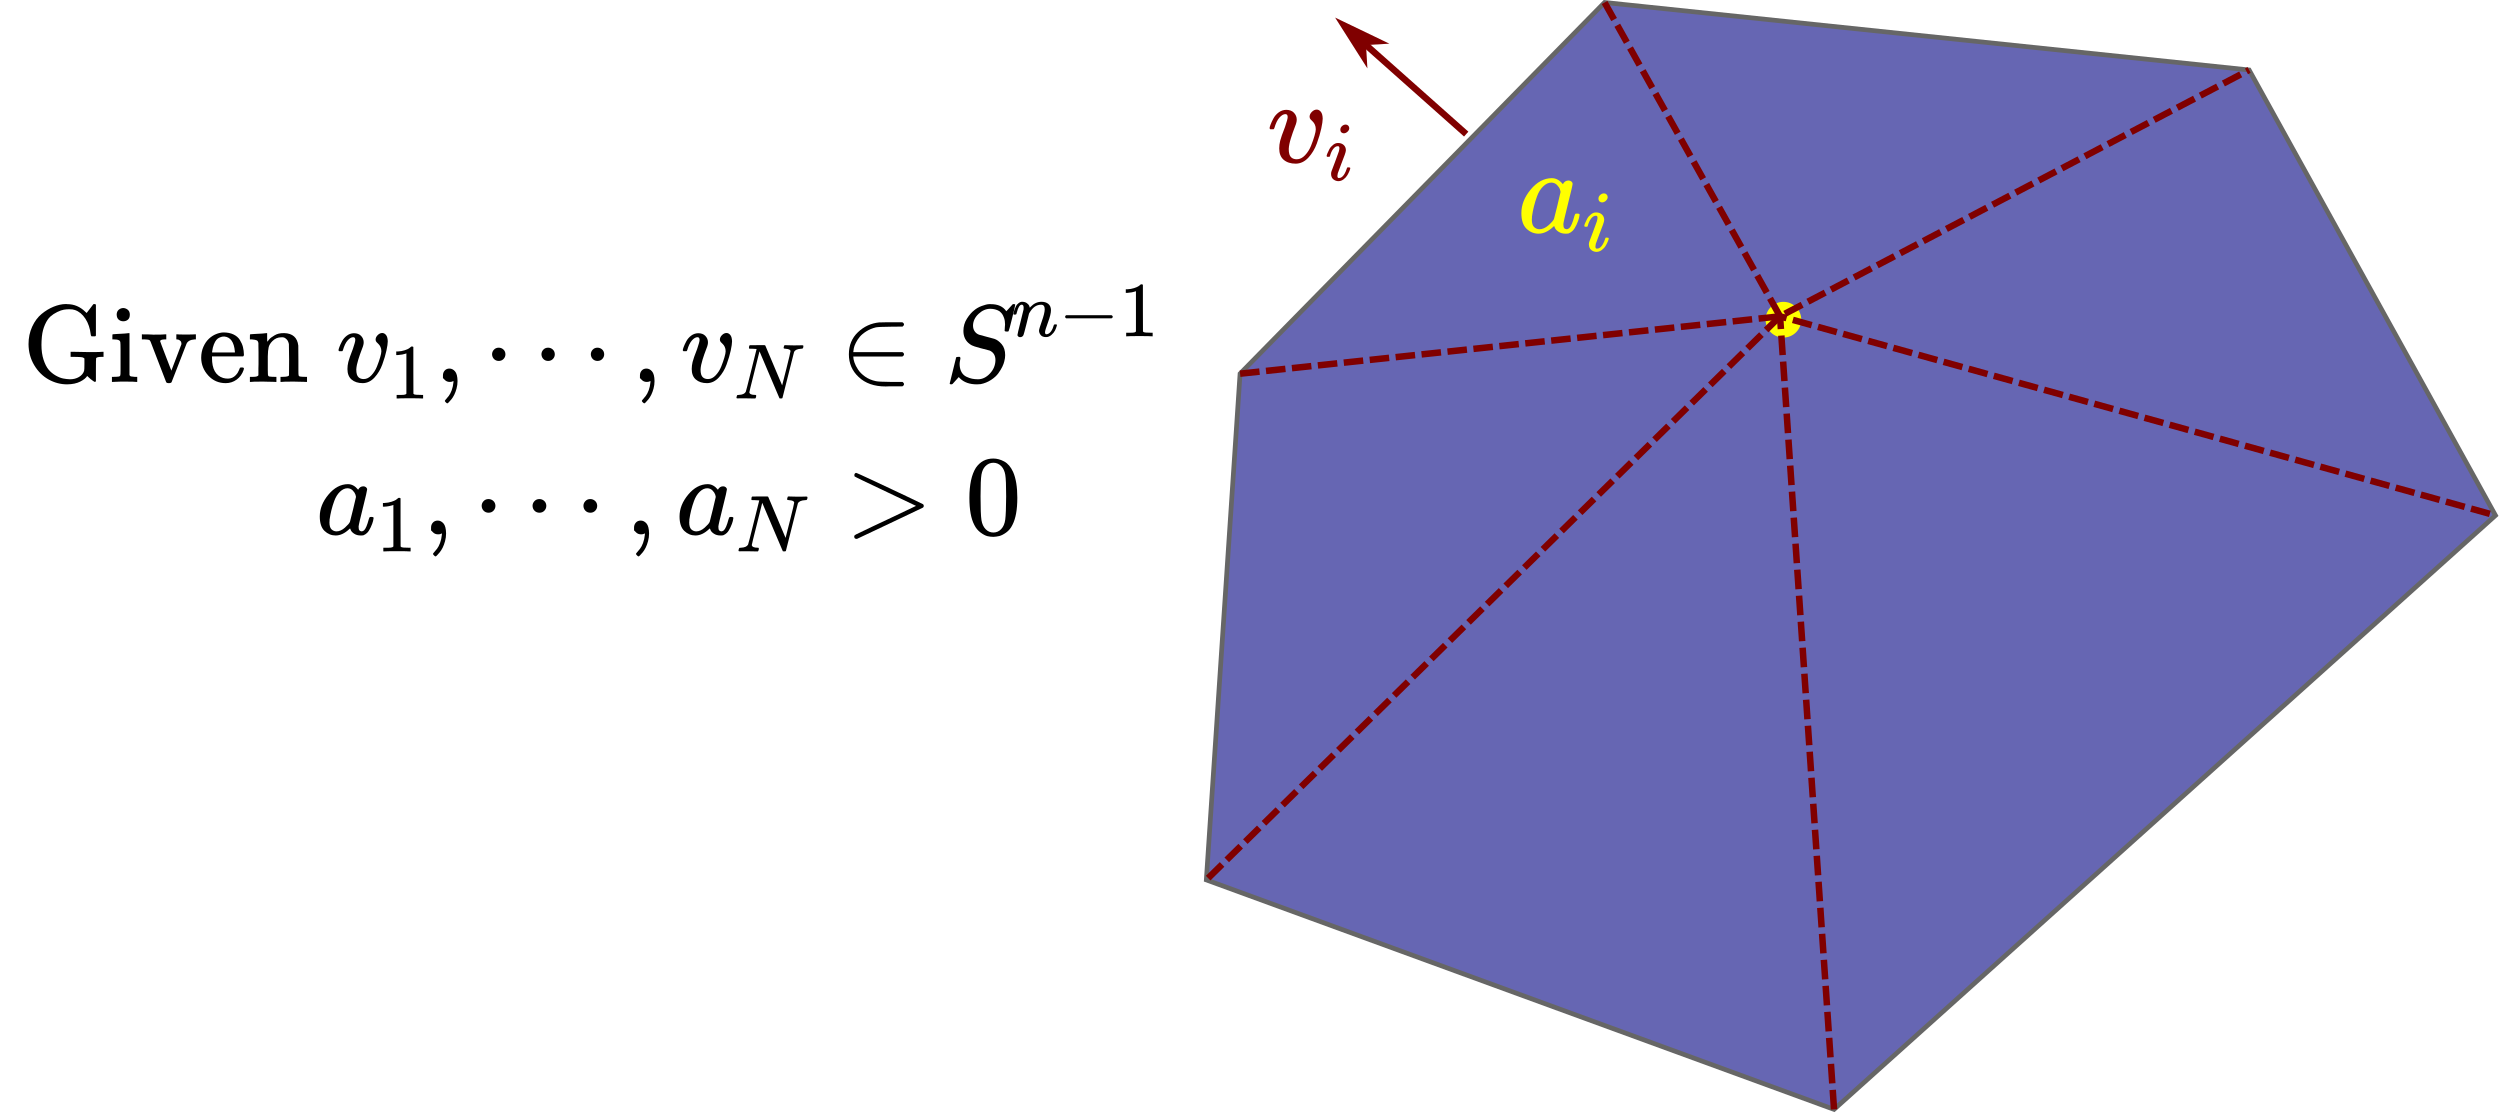
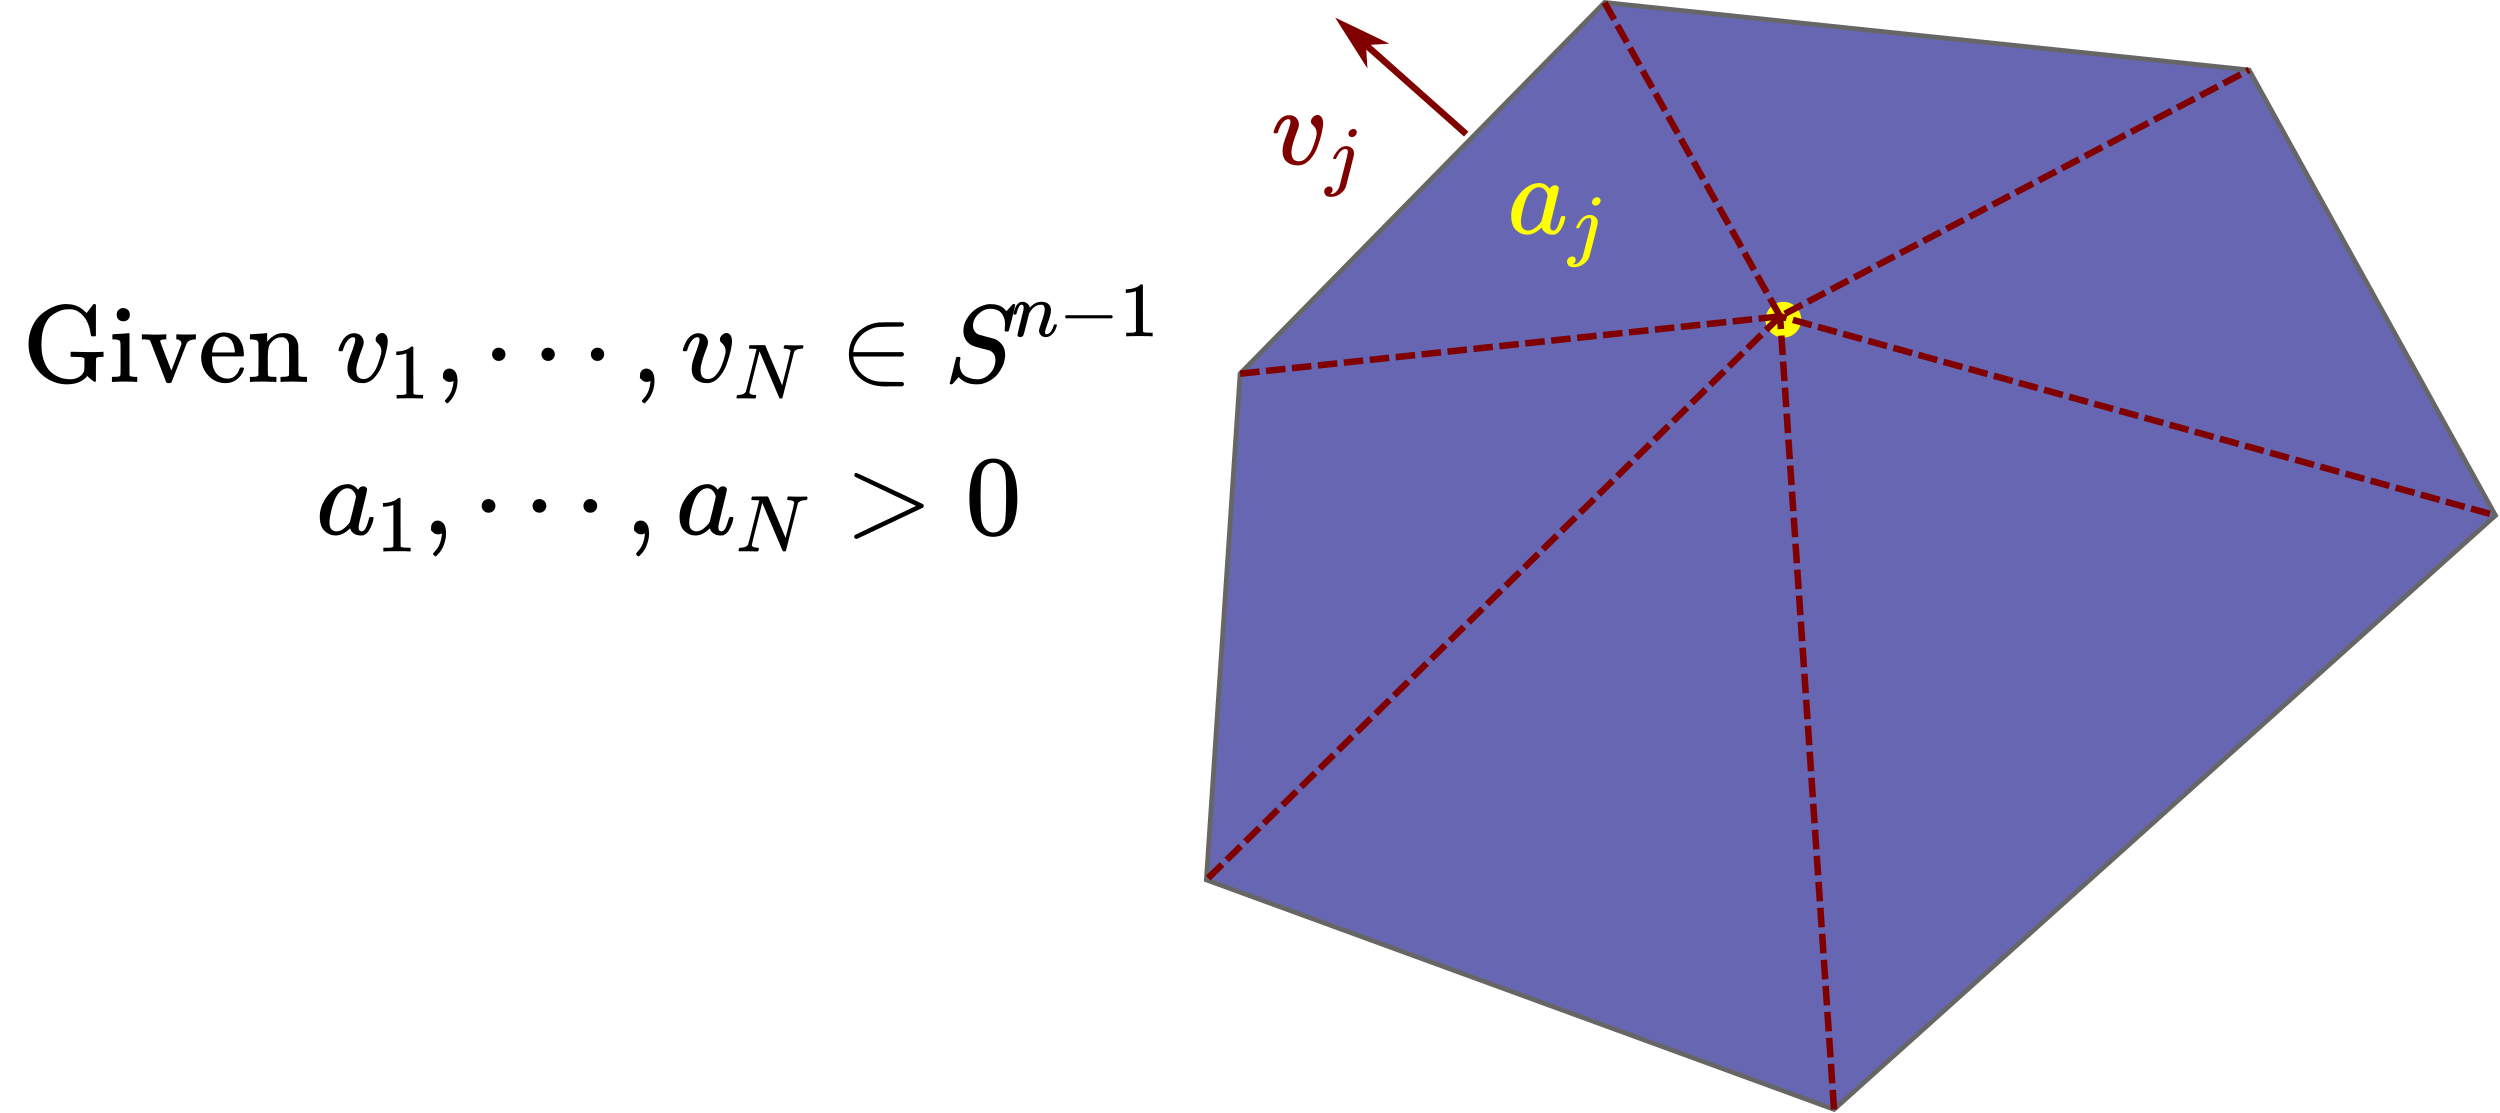
<svg xmlns="http://www.w3.org/2000/svg" xmlns:xlink="http://www.w3.org/1999/xlink" width="200mm" height="88.968mm" viewBox="0 0 140 62.278" version="1.1" id="svg8">
  <defs id="defs2">
    <marker style="overflow:visible" id="Arrow1Mstart" refX="0" refY="0" orient="auto">
      <path transform="matrix(0.4,0,0,0.4,4,0)" style="fill:#800000;fill-opacity:1;fill-rule:evenodd;stroke:#800000;stroke-width:1pt;stroke-opacity:1" d="M 0,0 5,-5 -12.5,0 5,5 Z" id="path860" />
    </marker>
    <marker style="overflow:visible" id="Arrow1Sstart" refX="0" refY="0" orient="auto">
      <path transform="matrix(0.2,0,0,0.2,1.2,0)" style="fill:#800000;fill-opacity:1;fill-rule:evenodd;stroke:#800000;stroke-width:1pt;stroke-opacity:1" d="M 0,0 5,-5 -12.5,0 5,5 Z" id="path866" />
    </marker>
    <path id="MJX-6-TEX-I-61" d="M33 157Q33 258 109 349T280 441Q331 441 370 392Q386 422 416 422Q429 422 439 414T449 394Q449 381 412 234T374 68Q374 43 381 35T402 26Q411 27 422 35Q443 55 463 131Q469 151 473 152Q475 153 483 153H487Q506 153 506 144Q506 138 501 117T481 63T449 13Q436 0 417 -8Q409 -10 393 -10Q359 -10 336 5T306 36L300 51Q299 52 296 50Q294 48 292 46Q233 -10 172 -10Q117 -10 75 30T33 157ZM351 328Q351 334 346 350T323 385T277 405Q242 405 210 374T160 293Q131 214 119 129Q119 126 119 118T118 106Q118 61 136 44T179 26Q217 26 254 59T298 110Q300 114 325 217T351 328Z" />
    <path id="MJX-6-TEX-I-69" d="M184 600Q184 624 203 642T247 661Q265 661 277 649T290 619Q290 596 270 577T226 557Q211 557 198 567T184 600ZM21 287Q21 295 30 318T54 369T98 420T158 442Q197 442 223 419T250 357Q250 340 236 301T196 196T154 83Q149 61 149 51Q149 26 166 26Q175 26 185 29T208 43T235 78T260 137Q263 149 265 151T282 153Q302 153 302 143Q302 135 293 112T268 61T223 11T161 -11Q129 -11 102 10T74 74Q74 91 79 106T122 220Q160 321 166 341T173 380Q173 404 156 404H154Q124 404 99 371T61 287Q60 286 59 284T58 281T56 279T53 278T49 278T41 278H27Q21 284 21 287Z" />
    <path id="MJX-7-TEX-I-76" d="M173 380Q173 405 154 405Q130 405 104 376T61 287Q60 286 59 284T58 281T56 279T53 278T49 278T41 278H27Q21 284 21 287Q21 294 29 316T53 368T97 419T160 441Q202 441 225 417T249 361Q249 344 246 335Q246 329 231 291T200 202T182 113Q182 86 187 69Q200 26 250 26Q287 26 319 60T369 139T398 222T409 277Q409 300 401 317T383 343T365 361T357 383Q357 405 376 424T417 443Q436 443 451 425T467 367Q467 340 455 284T418 159T347 40T241 -11Q177 -11 139 22Q102 54 102 117Q102 148 110 181T151 298Q173 362 173 380Z" />
    <path id="MJX-7-TEX-I-69" d="M184 600Q184 624 203 642T247 661Q265 661 277 649T290 619Q290 596 270 577T226 557Q211 557 198 567T184 600ZM21 287Q21 295 30 318T54 369T98 420T158 442Q197 442 223 419T250 357Q250 340 236 301T196 196T154 83Q149 61 149 51Q149 26 166 26Q175 26 185 29T208 43T235 78T260 137Q263 149 265 151T282 153Q302 153 302 143Q302 135 293 112T268 61T223 11T161 -11Q129 -11 102 10T74 74Q74 91 79 106T122 220Q160 321 166 341T173 380Q173 404 156 404H154Q124 404 99 371T61 287Q60 286 59 284T58 281T56 279T53 278T49 278T41 278H27Q21 284 21 287Z" />
    <path id="MJX-11-TEX-N-47" d="M56 342Q56 428 89 500T174 615T283 681T391 705Q394 705 400 705T408 704Q499 704 569 636L582 624L612 663Q639 700 643 704Q644 704 647 704T653 705H657Q660 705 666 699V419L660 413H626Q620 419 619 430Q610 512 571 572T476 651Q457 658 426 658Q401 658 376 654T316 633T254 592T205 519T177 411Q173 369 173 335Q173 259 192 201T238 111T302 58T370 31T431 24Q478 24 513 45T559 100Q562 110 562 160V212Q561 213 557 216T551 220T542 223T526 225T502 226T463 227H437V273H449L609 270Q715 270 727 273H735V227H721Q674 227 668 215Q666 211 666 108V6Q660 0 657 0Q653 0 639 10Q617 25 600 42L587 54Q571 27 524 3T406 -22Q317 -22 238 22T108 151T56 342Z" />
    <path id="MJX-11-TEX-N-69" d="M69 609Q69 637 87 653T131 669Q154 667 171 652T188 609Q188 579 171 564T129 549Q104 549 87 564T69 609ZM247 0Q232 3 143 3Q132 3 106 3T56 1L34 0H26V46H42Q70 46 91 49Q100 53 102 60T104 102V205V293Q104 345 102 359T88 378Q74 385 41 385H30V408Q30 431 32 431L42 432Q52 433 70 434T106 436Q123 437 142 438T171 441T182 442H185V62Q190 52 197 50T232 46H255V0H247Z" />
    <path id="MJX-11-TEX-N-76" d="M338 431Q344 429 422 429Q479 429 503 431H508V385H497Q439 381 423 345Q421 341 356 172T288 -2Q283 -11 263 -11Q244 -11 239 -2Q99 359 98 364Q93 378 82 381T43 385H19V431H25L33 430Q41 430 53 430T79 430T104 429T122 428Q217 428 232 431H240V385H226Q187 384 184 370Q184 366 235 234L286 102L377 341V349Q377 363 367 372T349 383T335 385H331V431H338Z" />
    <path id="MJX-11-TEX-N-65" d="M28 218Q28 273 48 318T98 391T163 433T229 448Q282 448 320 430T378 380T406 316T415 245Q415 238 408 231H126V216Q126 68 226 36Q246 30 270 30Q312 30 342 62Q359 79 369 104L379 128Q382 131 395 131H398Q415 131 415 121Q415 117 412 108Q393 53 349 21T250 -11Q155 -11 92 58T28 218ZM333 275Q322 403 238 411H236Q228 411 220 410T195 402T166 381T143 340T127 274V267H333V275Z" />
    <path id="MJX-11-TEX-N-6E" d="M41 46H55Q94 46 102 60V68Q102 77 102 91T102 122T103 161T103 203Q103 234 103 269T102 328V351Q99 370 88 376T43 385H25V408Q25 431 27 431L37 432Q47 433 65 434T102 436Q119 437 138 438T167 441T178 442H181V402Q181 364 182 364T187 369T199 384T218 402T247 421T285 437Q305 442 336 442Q450 438 463 329Q464 322 464 190V104Q464 66 466 59T477 49Q498 46 526 46H542V0H534L510 1Q487 2 460 2T422 3Q319 3 310 0H302V46H318Q379 46 379 62Q380 64 380 200Q379 335 378 343Q372 371 358 385T334 402T308 404Q263 404 229 370Q202 343 195 315T187 232V168V108Q187 78 188 68T191 55T200 49Q221 46 249 46H265V0H257L234 1Q210 2 183 2T145 3Q42 3 33 0H25V46H41Z" />
    <path id="MJX-11-TEX-N-A0" d="" />
    <path id="MJX-11-TEX-I-76" d="M173 380Q173 405 154 405Q130 405 104 376T61 287Q60 286 59 284T58 281T56 279T53 278T49 278T41 278H27Q21 284 21 287Q21 294 29 316T53 368T97 419T160 441Q202 441 225 417T249 361Q249 344 246 335Q246 329 231 291T200 202T182 113Q182 86 187 69Q200 26 250 26Q287 26 319 60T369 139T398 222T409 277Q409 300 401 317T383 343T365 361T357 383Q357 405 376 424T417 443Q436 443 451 425T467 367Q467 340 455 284T418 159T347 40T241 -11Q177 -11 139 22Q102 54 102 117Q102 148 110 181T151 298Q173 362 173 380Z" />
    <path id="MJX-11-TEX-N-31" d="M213 578L200 573Q186 568 160 563T102 556H83V602H102Q149 604 189 617T245 641T273 663Q275 666 285 666Q294 666 302 660V361L303 61Q310 54 315 52T339 48T401 46H427V0H416Q395 3 257 3Q121 3 100 0H88V46H114Q136 46 152 46T177 47T193 50T201 52T207 57T213 61V578Z" />
    <path id="MJX-11-TEX-N-2C" d="M78 35T78 60T94 103T137 121Q165 121 187 96T210 8Q210 -27 201 -60T180 -117T154 -158T130 -185T117 -194Q113 -194 104 -185T95 -172Q95 -168 106 -156T131 -126T157 -76T173 -3V9L172 8Q170 7 167 6T161 3T152 1T140 0Q113 0 96 17Z" />
    <path id="MJX-11-TEX-N-22EF" d="M78 250Q78 274 95 292T138 310Q162 310 180 294T199 251Q199 226 182 208T139 190T96 207T78 250ZM525 250Q525 274 542 292T585 310Q609 310 627 294T646 251Q646 226 629 208T586 190T543 207T525 250ZM972 250Q972 274 989 292T1032 310Q1056 310 1074 294T1093 251Q1093 226 1076 208T1033 190T990 207T972 250Z" />
    <path id="MJX-11-TEX-I-4E" d="M234 637Q231 637 226 637Q201 637 196 638T191 649Q191 676 202 682Q204 683 299 683Q376 683 387 683T401 677Q612 181 616 168L670 381Q723 592 723 606Q723 633 659 637Q635 637 635 648Q635 650 637 660Q641 676 643 679T653 683Q656 683 684 682T767 680Q817 680 843 681T873 682Q888 682 888 672Q888 650 880 642Q878 637 858 637Q787 633 769 597L620 7Q618 0 599 0Q585 0 582 2Q579 5 453 305L326 604L261 344Q196 88 196 79Q201 46 268 46H278Q284 41 284 38T282 19Q278 6 272 0H259Q228 2 151 2Q123 2 100 2T63 2T46 1Q31 1 31 10Q31 14 34 26T39 40Q41 46 62 46Q130 49 150 85Q154 91 221 362L289 634Q287 635 234 637Z" />
    <path id="MJX-11-TEX-N-2208" d="M84 250Q84 372 166 450T360 539Q361 539 377 539T419 540T469 540H568Q583 532 583 520Q583 511 570 501L466 500Q355 499 329 494Q280 482 242 458T183 409T147 354T129 306T124 272V270H568Q583 262 583 250T568 230H124V228Q124 207 134 177T167 112T231 48T328 7Q355 1 466 0H570Q583 -10 583 -20Q583 -32 568 -40H471Q464 -40 446 -40T417 -41Q262 -41 172 45Q84 127 84 250Z" />
    <path id="MJX-11-TEX-I-53" d="M308 24Q367 24 416 76T466 197Q466 260 414 284Q308 311 278 321T236 341Q176 383 176 462Q176 523 208 573T273 648Q302 673 343 688T407 704H418H425Q521 704 564 640Q565 640 577 653T603 682T623 704Q624 704 627 704T632 705Q645 705 645 698T617 577T585 459T569 456Q549 456 549 465Q549 471 550 475Q550 478 551 494T553 520Q553 554 544 579T526 616T501 641Q465 662 419 662Q362 662 313 616T263 510Q263 480 278 458T319 427Q323 425 389 408T456 390Q490 379 522 342T554 242Q554 216 546 186Q541 164 528 137T492 78T426 18T332 -20Q320 -22 298 -22Q199 -22 144 33L134 44L106 13Q83 -14 78 -18T65 -22Q52 -22 52 -14Q52 -11 110 221Q112 227 130 227H143Q149 221 149 216Q149 214 148 207T144 186T142 153Q144 114 160 87T203 47T255 29T308 24Z" />
    <path id="MJX-11-TEX-I-6E" d="M21 287Q22 293 24 303T36 341T56 388T89 425T135 442Q171 442 195 424T225 390T231 369Q231 367 232 367L243 378Q304 442 382 442Q436 442 469 415T503 336T465 179T427 52Q427 26 444 26Q450 26 453 27Q482 32 505 65T540 145Q542 153 560 153Q580 153 580 145Q580 144 576 130Q568 101 554 73T508 17T439 -10Q392 -10 371 17T350 73Q350 92 386 193T423 345Q423 404 379 404H374Q288 404 229 303L222 291L189 157Q156 26 151 16Q138 -11 108 -11Q95 -11 87 -5T76 7T74 17Q74 30 112 180T152 343Q153 348 153 366Q153 405 129 405Q91 405 66 305Q60 285 60 284Q58 278 41 278H27Q21 284 21 287Z" />
    <path id="MJX-11-TEX-N-2212" d="M84 237T84 250T98 270H679Q694 262 694 250T679 230H98Q84 237 84 250Z" />
    <path id="MJX-12-TEX-I-61" d="M33 157Q33 258 109 349T280 441Q331 441 370 392Q386 422 416 422Q429 422 439 414T449 394Q449 381 412 234T374 68Q374 43 381 35T402 26Q411 27 422 35Q443 55 463 131Q469 151 473 152Q475 153 483 153H487Q506 153 506 144Q506 138 501 117T481 63T449 13Q436 0 417 -8Q409 -10 393 -10Q359 -10 336 5T306 36L300 51Q299 52 296 50Q294 48 292 46Q233 -10 172 -10Q117 -10 75 30T33 157ZM351 328Q351 334 346 350T323 385T277 405Q242 405 210 374T160 293Q131 214 119 129Q119 126 119 118T118 106Q118 61 136 44T179 26Q217 26 254 59T298 110Q300 114 325 217T351 328Z" />
    <path id="MJX-12-TEX-N-31" d="M213 578L200 573Q186 568 160 563T102 556H83V602H102Q149 604 189 617T245 641T273 663Q275 666 285 666Q294 666 302 660V361L303 61Q310 54 315 52T339 48T401 46H427V0H416Q395 3 257 3Q121 3 100 0H88V46H114Q136 46 152 46T177 47T193 50T201 52T207 57T213 61V578Z" />
    <path id="MJX-12-TEX-N-2C" d="M78 35T78 60T94 103T137 121Q165 121 187 96T210 8Q210 -27 201 -60T180 -117T154 -158T130 -185T117 -194Q113 -194 104 -185T95 -172Q95 -168 106 -156T131 -126T157 -76T173 -3V9L172 8Q170 7 167 6T161 3T152 1T140 0Q113 0 96 17Z" />
    <path id="MJX-12-TEX-N-22EF" d="M78 250Q78 274 95 292T138 310Q162 310 180 294T199 251Q199 226 182 208T139 190T96 207T78 250ZM525 250Q525 274 542 292T585 310Q609 310 627 294T646 251Q646 226 629 208T586 190T543 207T525 250ZM972 250Q972 274 989 292T1032 310Q1056 310 1074 294T1093 251Q1093 226 1076 208T1033 190T990 207T972 250Z" />
    <path id="MJX-12-TEX-I-4E" d="M234 637Q231 637 226 637Q201 637 196 638T191 649Q191 676 202 682Q204 683 299 683Q376 683 387 683T401 677Q612 181 616 168L670 381Q723 592 723 606Q723 633 659 637Q635 637 635 648Q635 650 637 660Q641 676 643 679T653 683Q656 683 684 682T767 680Q817 680 843 681T873 682Q888 682 888 672Q888 650 880 642Q878 637 858 637Q787 633 769 597L620 7Q618 0 599 0Q585 0 582 2Q579 5 453 305L326 604L261 344Q196 88 196 79Q201 46 268 46H278Q284 41 284 38T282 19Q278 6 272 0H259Q228 2 151 2Q123 2 100 2T63 2T46 1Q31 1 31 10Q31 14 34 26T39 40Q41 46 62 46Q130 49 150 85Q154 91 221 362L289 634Q287 635 234 637Z" />
    <path id="MJX-12-TEX-N-3E" d="M84 520Q84 528 88 533T96 539L99 540Q106 540 253 471T544 334L687 265Q694 260 694 250T687 235Q685 233 395 96L107 -40H101Q83 -38 83 -20Q83 -19 83 -17Q82 -10 98 -1Q117 9 248 71Q326 108 378 132L626 250L378 368Q90 504 86 509Q84 513 84 520Z" />
    <path id="MJX-12-TEX-N-30" d="M96 585Q152 666 249 666Q297 666 345 640T423 548Q460 465 460 320Q460 165 417 83Q397 41 362 16T301 -15T250 -22Q224 -22 198 -16T137 16T82 83Q39 165 39 320Q39 494 96 585ZM321 597Q291 629 250 629Q208 629 178 597Q153 571 145 525T137 333Q137 175 145 125T181 46Q209 16 250 16Q290 16 318 46Q347 76 354 130T362 333Q362 478 354 524T321 597Z" />
+     <path id="MJX-4-TEX-I-76" d="M173 380Q173 405 154 405Q130 405 104 376T61 287Q60 286 59 284T58 281T56 279T53 278T49 278T41 278H27Q21 284 21 287Q21 294 29 316T53 368T97 419T160 441Q202 441 225 417T249 361Q249 344 246 335Q246 329 231 291T200 202T182 113Q182 86 187 69Q200 26 250 26Q287 26 319 60T369 139T398 222T409 277Q409 300 401 317T383 343T365 361T357 383Q357 405 376 424T417 443Q436 443 451 425T467 367Q467 340 455 284T418 159T347 40T241 -11Q177 -11 139 22Q102 54 102 117Q102 148 110 181T151 298Q173 362 173 380Z" />
+     <path id="MJX-4-TEX-I-6A" d="M297 596Q297 627 318 644T361 661Q378 661 389 651T403 623Q403 595 384 576T340 557Q322 557 310 567T297 596ZM288 376Q288 405 262 405Q240 405 220 393T185 362T161 325T144 293L137 279Q135 278 121 278H107Q101 284 101 286T105 299Q126 348 164 391T252 441Q253 441 260 441T272 442Q296 441 316 432Q341 418 354 401T367 348V332L318 133Q267 -67 264 -75Q246 -125 194 -164T75 -204Q25 -204 7 -183T-12 -137Q-12 -110 7 -91T53 -71Q70 -71 82 -81T95 -112Q95 -148 63 -167Q69 -168 77 -168Q111 -168 139 -140T182 -74L193 -32Q204 11 219 72T251 197T278 308T289 365Q289 372 288 376Z" />
+     <path id="MJX-5-TEX-I-61" d="M33 157Q33 258 109 349T280 441Q331 441 370 392Q386 422 416 422Q429 422 439 414T449 394Q449 381 412 234T374 68Q374 43 381 35T402 26Q411 27 422 35Q443 55 463 131Q469 151 473 152Q475 153 483 153H487Q506 153 506 144Q506 138 501 117T481 63T449 13Q436 0 417 -8Q409 -10 393 -10Q359 -10 336 5T306 36L300 51Q299 52 296 50Q294 48 292 46Q233 -10 172 -10Q117 -10 75 30T33 157ZM351 328Q351 334 346 350T323 385T277 405Q242 405 210 374T160 293Q131 214 119 129Q119 126 119 118T118 106Q118 61 136 44T179 26Q217 26 254 59T298 110Q300 114 325 217T351 328Z" />
+     <path id="MJX-5-TEX-I-6A" d="M297 596Q297 627 318 644T361 661Q378 661 389 651T403 623Q403 595 384 576T340 557Q322 557 310 567T297 596ZM288 376Q288 405 262 405Q240 405 220 393T185 362T161 325T144 293L137 279Q135 278 121 278H107Q101 284 101 286T105 299Q126 348 164 391T252 441Q253 441 260 441T272 442Q296 441 316 432Q341 418 354 401T367 348V332L318 133Q267 -67 264 -75Q246 -125 194 -164T75 -204Q25 -204 7 -183T-12 -137Q-12 -110 7 -91T53 -71Q70 -71 82 -81T95 -112Q95 -148 63 -167Q69 -168 77 -168Q111 -168 139 -140T182 -74L193 -32Q204 11 219 72T251 197T278 308T289 365Q289 372 288 376Z" />
  </defs>
  <g id="layer1" transform="translate(-14.41349,-19.13857)">
    <text xml:space="preserve" style="font-size:3.704px;line-height:1.25;font-family:sans-serif;white-space:pre;inline-size:0;stroke-width:0.265" x="33.073" y="30.994" id="text846">
      <tspan id="tspan844" x="33.073" y="30.994" style="stroke-width:0.265" />
    </text>
    <g id="g886" transform="translate(67.41589)">
      <path style="opacity:0.6;fill:#000080;stroke:#000000;stroke-width:0.265px;stroke-linecap:butt;stroke-linejoin:miter;stroke-opacity:1" d="M 16.442,40.065 36.853,19.277 72.949,23.057 86.746,48.003 49.704,81.265 14.552,68.414 Z" id="path833" />
      <circle style="opacity:1;fill:#ffff00;stroke:none;stroke-width:0.365" id="path835" cx="46.869" cy="37.042" r="1" />
      <path style="fill:#ff0000;stroke:#800000;stroke-width:0.365;stroke-linecap:butt;stroke-linejoin:miter;stroke-miterlimit:4;stroke-dasharray:1.095, 0.365;stroke-dashoffset:0;stroke-opacity:1" d="M 16.442,40.065 46.68,36.853" id="path837" />
      <path style="fill:none;stroke:#800000;stroke-width:0.365;stroke-linecap:butt;stroke-linejoin:miter;stroke-miterlimit:4;stroke-dasharray:1.095, 0.365;stroke-dashoffset:0;stroke-opacity:1" d="m 36.853,19.277 9.827,17.576 26.269,-13.796" id="path839" />
      <path style="fill:none;stroke:#800000;stroke-width:0.365;stroke-linecap:butt;stroke-linejoin:miter;stroke-miterlimit:4;stroke-dasharray:1.095, 0.365;stroke-dashoffset:0;stroke-opacity:1" d="M 49.704,81.265 46.68,36.853 86.746,48.003" id="path841" />
      <path style="fill:none;stroke:#800000;stroke-width:0.365;stroke-linecap:butt;stroke-linejoin:miter;stroke-miterlimit:4;stroke-dasharray:1.095, 0.365;stroke-dashoffset:0;stroke-opacity:1" d="M 46.68,36.853 14.552,68.414" id="path843" />
      <path style="fill:#800000;stroke:#800000;stroke-width:0.365;stroke-linecap:butt;stroke-linejoin:miter;stroke-miterlimit:4;stroke-dasharray:none;stroke-opacity:1;marker-start:url(#Arrow1Mstart)" d="m 22.301,20.6 6.804,6.048" id="path852" />
-     </g>
-     <g data-mml-node="msub" id="g978" style="fill:#ffff00;stroke:#000000;stroke-width:0" transform="matrix(0.00689482,0,0,-0.00689482,99.3832,32.15578)">
-       <g data-mml-node="mi" id="g972" style="fill:#ffff00">
-         <use xlink:href="#MJX-6-TEX-I-61" id="use970" x="0" y="0" width="100%" height="100%" style="fill:#ffff00" />
-       </g>
-       <g data-mml-node="mi" transform="matrix(0.707,0,0,0.707,529,-150)" id="g976" style="fill:#ffff00">
-         <use xlink:href="#MJX-6-TEX-I-69" id="use974" x="0" y="0" width="100%" height="100%" style="fill:#ffff00" />
-       </g>
-     </g>
-     <g data-mml-node="msub" id="g1110" style="fill:#800000;stroke:#000000;stroke-width:0" transform="matrix(0.00667077,0,0,-0.00667077,85.36936,28.23076)">
-       <g data-mml-node="mi" id="g1104" style="fill:#800000">
-         <use xlink:href="#MJX-7-TEX-I-76" id="use1102" x="0" y="0" width="100%" height="100%" style="fill:#800000" />
-       </g>
-       <g data-mml-node="mi" transform="matrix(0.707,0,0,0.707,485,-150)" id="g1108" style="fill:#800000">
-         <use xlink:href="#MJX-7-TEX-I-69" id="use1106" x="0" y="0" width="100%" height="100%" style="fill:#800000" />
-       </g>
    </g>
    <g data-mml-node="math" id="g1401" style="fill:#000000;stroke:#000000;stroke-width:0" transform="matrix(0.0061862,0,0,-0.0061862,15.66412,40.52667)">
      <g data-mml-node="mtext" id="g1343">
        <use xlink:href="#MJX-11-TEX-N-47" id="use1331" x="0" y="0" width="100%" height="100%" />
        <use xlink:href="#MJX-11-TEX-N-69" transform="translate(785)" id="use1333" x="0" y="0" width="100%" height="100%" />
        <use xlink:href="#MJX-11-TEX-N-76" transform="translate(1063)" id="use1335" x="0" y="0" width="100%" height="100%" />
        <use xlink:href="#MJX-11-TEX-N-65" transform="translate(1591)" id="use1337" x="0" y="0" width="100%" height="100%" />
        <use xlink:href="#MJX-11-TEX-N-6E" transform="translate(2035)" id="use1339" x="0" y="0" width="100%" height="100%" />
        <use xlink:href="#MJX-11-TEX-N-A0" transform="translate(2591)" id="use1341" x="0" y="0" width="100%" height="100%" />
      </g>
      <g data-mml-node="msub" transform="translate(2841)" id="g1353">
        <g data-mml-node="mi" id="g1347">
          <use xlink:href="#MJX-11-TEX-I-76" id="use1345" x="0" y="0" width="100%" height="100%" />
        </g>
        <g data-mml-node="mn" transform="matrix(0.707,0,0,0.707,485,-150)" id="g1351">
          <use xlink:href="#MJX-11-TEX-N-31" id="use1349" x="0" y="0" width="100%" height="100%" />
        </g>
      </g>
      <g data-mml-node="mo" transform="translate(3729.6)" id="g1357">
        <use xlink:href="#MJX-11-TEX-N-2C" id="use1355" x="0" y="0" width="100%" height="100%" />
      </g>
      <g data-mml-node="mo" transform="translate(4174.2)" id="g1361">
        <use xlink:href="#MJX-11-TEX-N-22EF" id="use1359" x="0" y="0" width="100%" height="100%" />
      </g>
      <g data-mml-node="mo" transform="translate(5512.9)" id="g1365">
        <use xlink:href="#MJX-11-TEX-N-2C" id="use1363" x="0" y="0" width="100%" height="100%" />
      </g>
      <g data-mml-node="msub" transform="translate(5957.6)" id="g1375">
        <g data-mml-node="mi" id="g1369">
          <use xlink:href="#MJX-11-TEX-I-76" id="use1367" x="0" y="0" width="100%" height="100%" />
        </g>
        <g data-mml-node="mi" transform="matrix(0.707,0,0,0.707,485,-150)" id="g1373">
          <use xlink:href="#MJX-11-TEX-I-4E" id="use1371" x="0" y="0" width="100%" height="100%" />
        </g>
      </g>
      <g data-mml-node="mo" transform="translate(7398.2)" id="g1379">
        <use xlink:href="#MJX-11-TEX-N-2208" id="use1377" x="0" y="0" width="100%" height="100%" />
      </g>
      <g data-mml-node="msup" transform="translate(8343)" id="g1399">
        <g data-mml-node="mi" id="g1383">
          <use xlink:href="#MJX-11-TEX-I-53" id="use1381" x="0" y="0" width="100%" height="100%" />
        </g>
        <g data-mml-node="TeXAtom" transform="matrix(0.707,0,0,0.707,613,413)" id="g1397">
          <g data-mml-node="mi" id="g1387">
            <use xlink:href="#MJX-11-TEX-I-6E" id="use1385" x="0" y="0" width="100%" height="100%" />
          </g>
          <g data-mml-node="mo" transform="translate(600)" id="g1391">
            <use xlink:href="#MJX-11-TEX-N-2212" id="use1389" x="0" y="0" width="100%" height="100%" />
          </g>
          <g data-mml-node="mn" transform="translate(1378)" id="g1395">
            <use xlink:href="#MJX-11-TEX-N-31" id="use1393" x="0" y="0" width="100%" height="100%" />
          </g>
        </g>
      </g>
    </g>
    <g data-mml-node="math" id="g1780" style="fill:#000000;stroke:#000000;stroke-width:0" transform="matrix(0.00637442,0,0,-0.00637442,32.11045,49.06217)">
      <g data-mml-node="msub" id="g1748">
        <g data-mml-node="mi" id="g1742">
          <use xlink:href="#MJX-12-TEX-I-61" id="use1740" x="0" y="0" width="100%" height="100%" />
        </g>
        <g data-mml-node="mn" transform="matrix(0.707,0,0,0.707,529,-150)" id="g1746">
          <use xlink:href="#MJX-12-TEX-N-31" id="use1744" x="0" y="0" width="100%" height="100%" />
        </g>
      </g>
      <g data-mml-node="mo" transform="translate(932.6)" id="g1752">
        <use xlink:href="#MJX-12-TEX-N-2C" id="use1750" x="0" y="0" width="100%" height="100%" />
      </g>
      <g data-mml-node="mo" transform="translate(1377.2)" id="g1756">
        <use xlink:href="#MJX-12-TEX-N-22EF" id="use1754" x="0" y="0" width="100%" height="100%" />
      </g>
      <g data-mml-node="mo" transform="translate(2715.9)" id="g1760">
        <use xlink:href="#MJX-12-TEX-N-2C" id="use1758" x="0" y="0" width="100%" height="100%" />
      </g>
      <g data-mml-node="msub" transform="translate(3160.6)" id="g1770">
        <g data-mml-node="mi" id="g1764">
          <use xlink:href="#MJX-12-TEX-I-61" id="use1762" x="0" y="0" width="100%" height="100%" />
        </g>
        <g data-mml-node="mi" transform="matrix(0.707,0,0,0.707,529,-150)" id="g1768">
          <use xlink:href="#MJX-12-TEX-I-4E" id="use1766" x="0" y="0" width="100%" height="100%" />
        </g>
      </g>
      <g data-mml-node="mo" transform="translate(4645.2)" id="g1774">
        <use xlink:href="#MJX-12-TEX-N-3E" id="use1772" x="0" y="0" width="100%" height="100%" />
      </g>
      <g data-mml-node="mn" transform="translate(5701)" id="g1778">
        <use xlink:href="#MJX-12-TEX-N-30" id="use1776" x="0" y="0" width="100%" height="100%" />
      </g>
    </g>
+     <g data-mml-node="msub" id="g969" style="fill:#800000;fill-opacity:1;stroke:#000000;stroke-width:0" transform="matrix(0.00622356,0,0,-0.00622356,85.60265,28.33276)">
+       <g data-mml-node="mi" id="g963" style="fill:#800000;fill-opacity:1">
+         <use xlink:href="#MJX-4-TEX-I-76" id="use961" x="0" y="0" width="100%" height="100%" style="fill:#800000;fill-opacity:1" />
+       </g>
+       <g data-mml-node="mi" transform="matrix(0.707,0,0,0.707,485,-150)" id="g967" style="fill:#800000;fill-opacity:1">
+         <use xlink:href="#MJX-4-TEX-I-6A" id="use965" x="0" y="0" width="100%" height="100%" style="fill:#800000;fill-opacity:1" />
+       </g>
+     </g>
+     <g data-mml-node="msub" id="g1596" style="fill:#ffff00;fill-opacity:1;stroke:#000000;stroke-width:0" transform="matrix(0.00641034,0,0,-0.00641034,98.82999,32.21639)">
+       <g data-mml-node="mi" id="g1590" style="fill:#ffff00;fill-opacity:1">
+         <use xlink:href="#MJX-5-TEX-I-61" id="use1588" x="0" y="0" width="100%" height="100%" style="fill:#ffff00;fill-opacity:1" />
+       </g>
+       <g data-mml-node="mi" transform="matrix(0.707,0,0,0.707,529,-150)" id="g1594" style="fill:#ffff00;fill-opacity:1">
+         <use xlink:href="#MJX-5-TEX-I-6A" id="use1592" x="0" y="0" width="100%" height="100%" style="fill:#ffff00;fill-opacity:1" />
+       </g>
+     </g>
  </g>
</svg>
